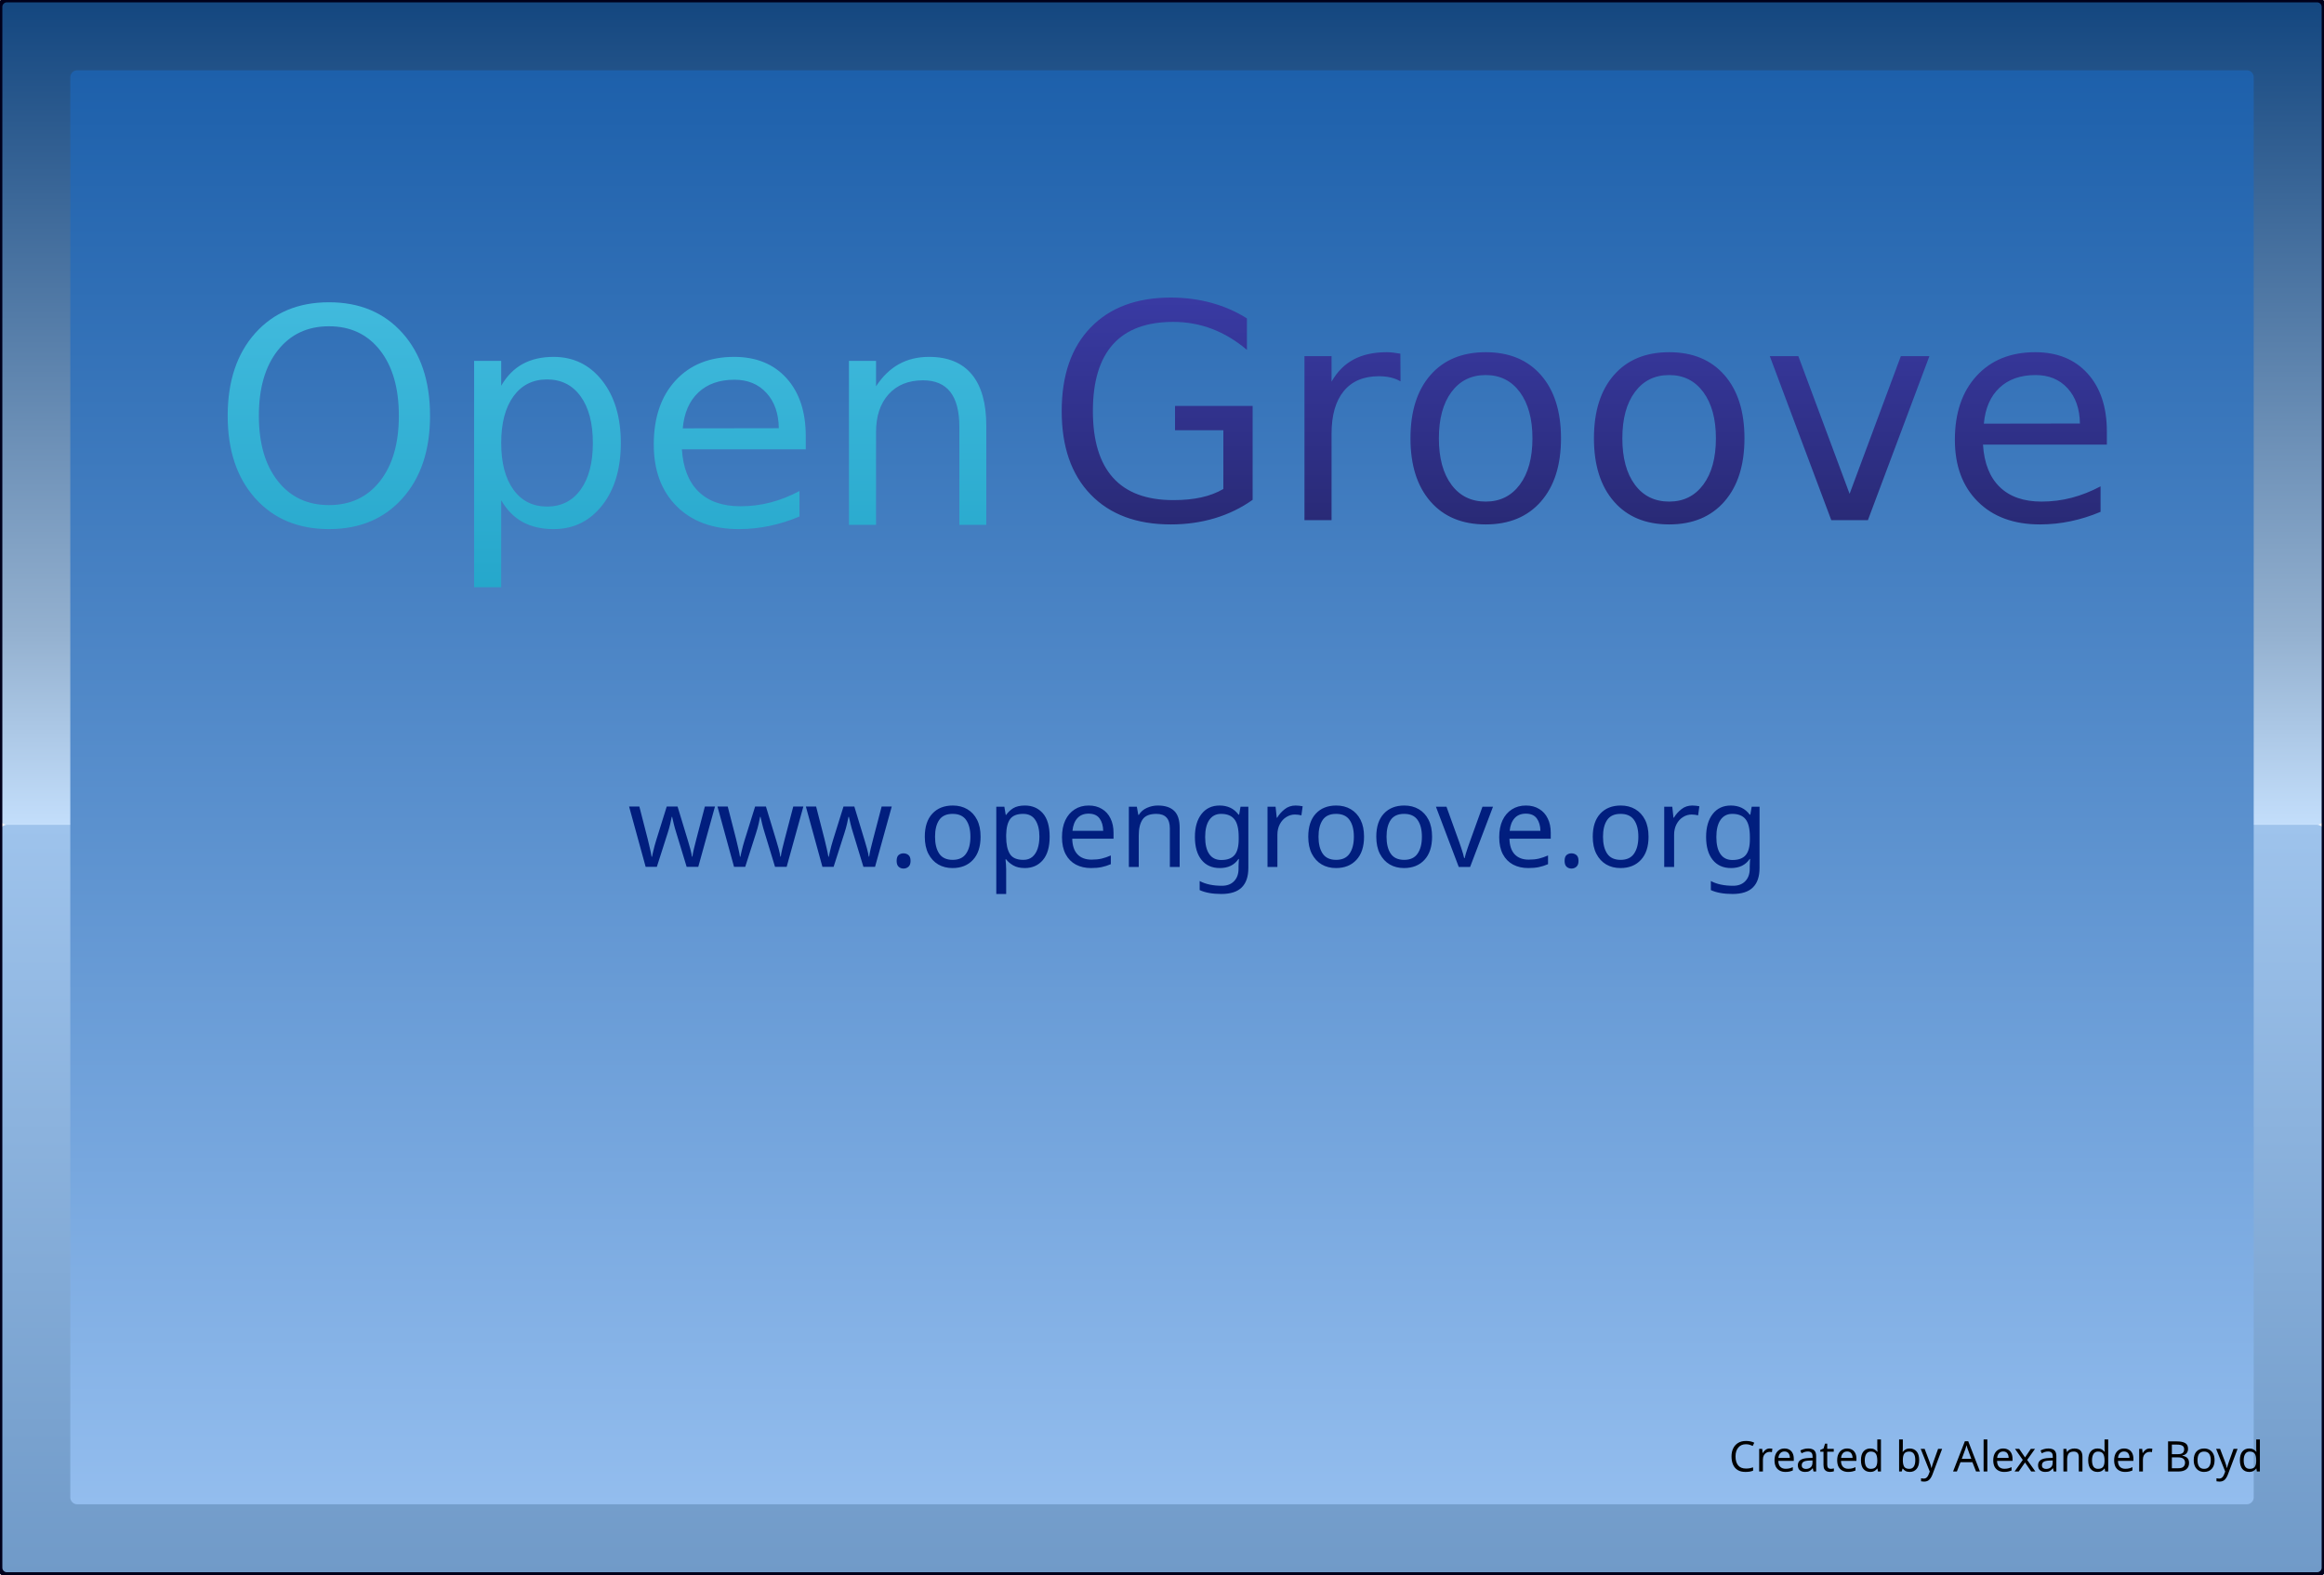
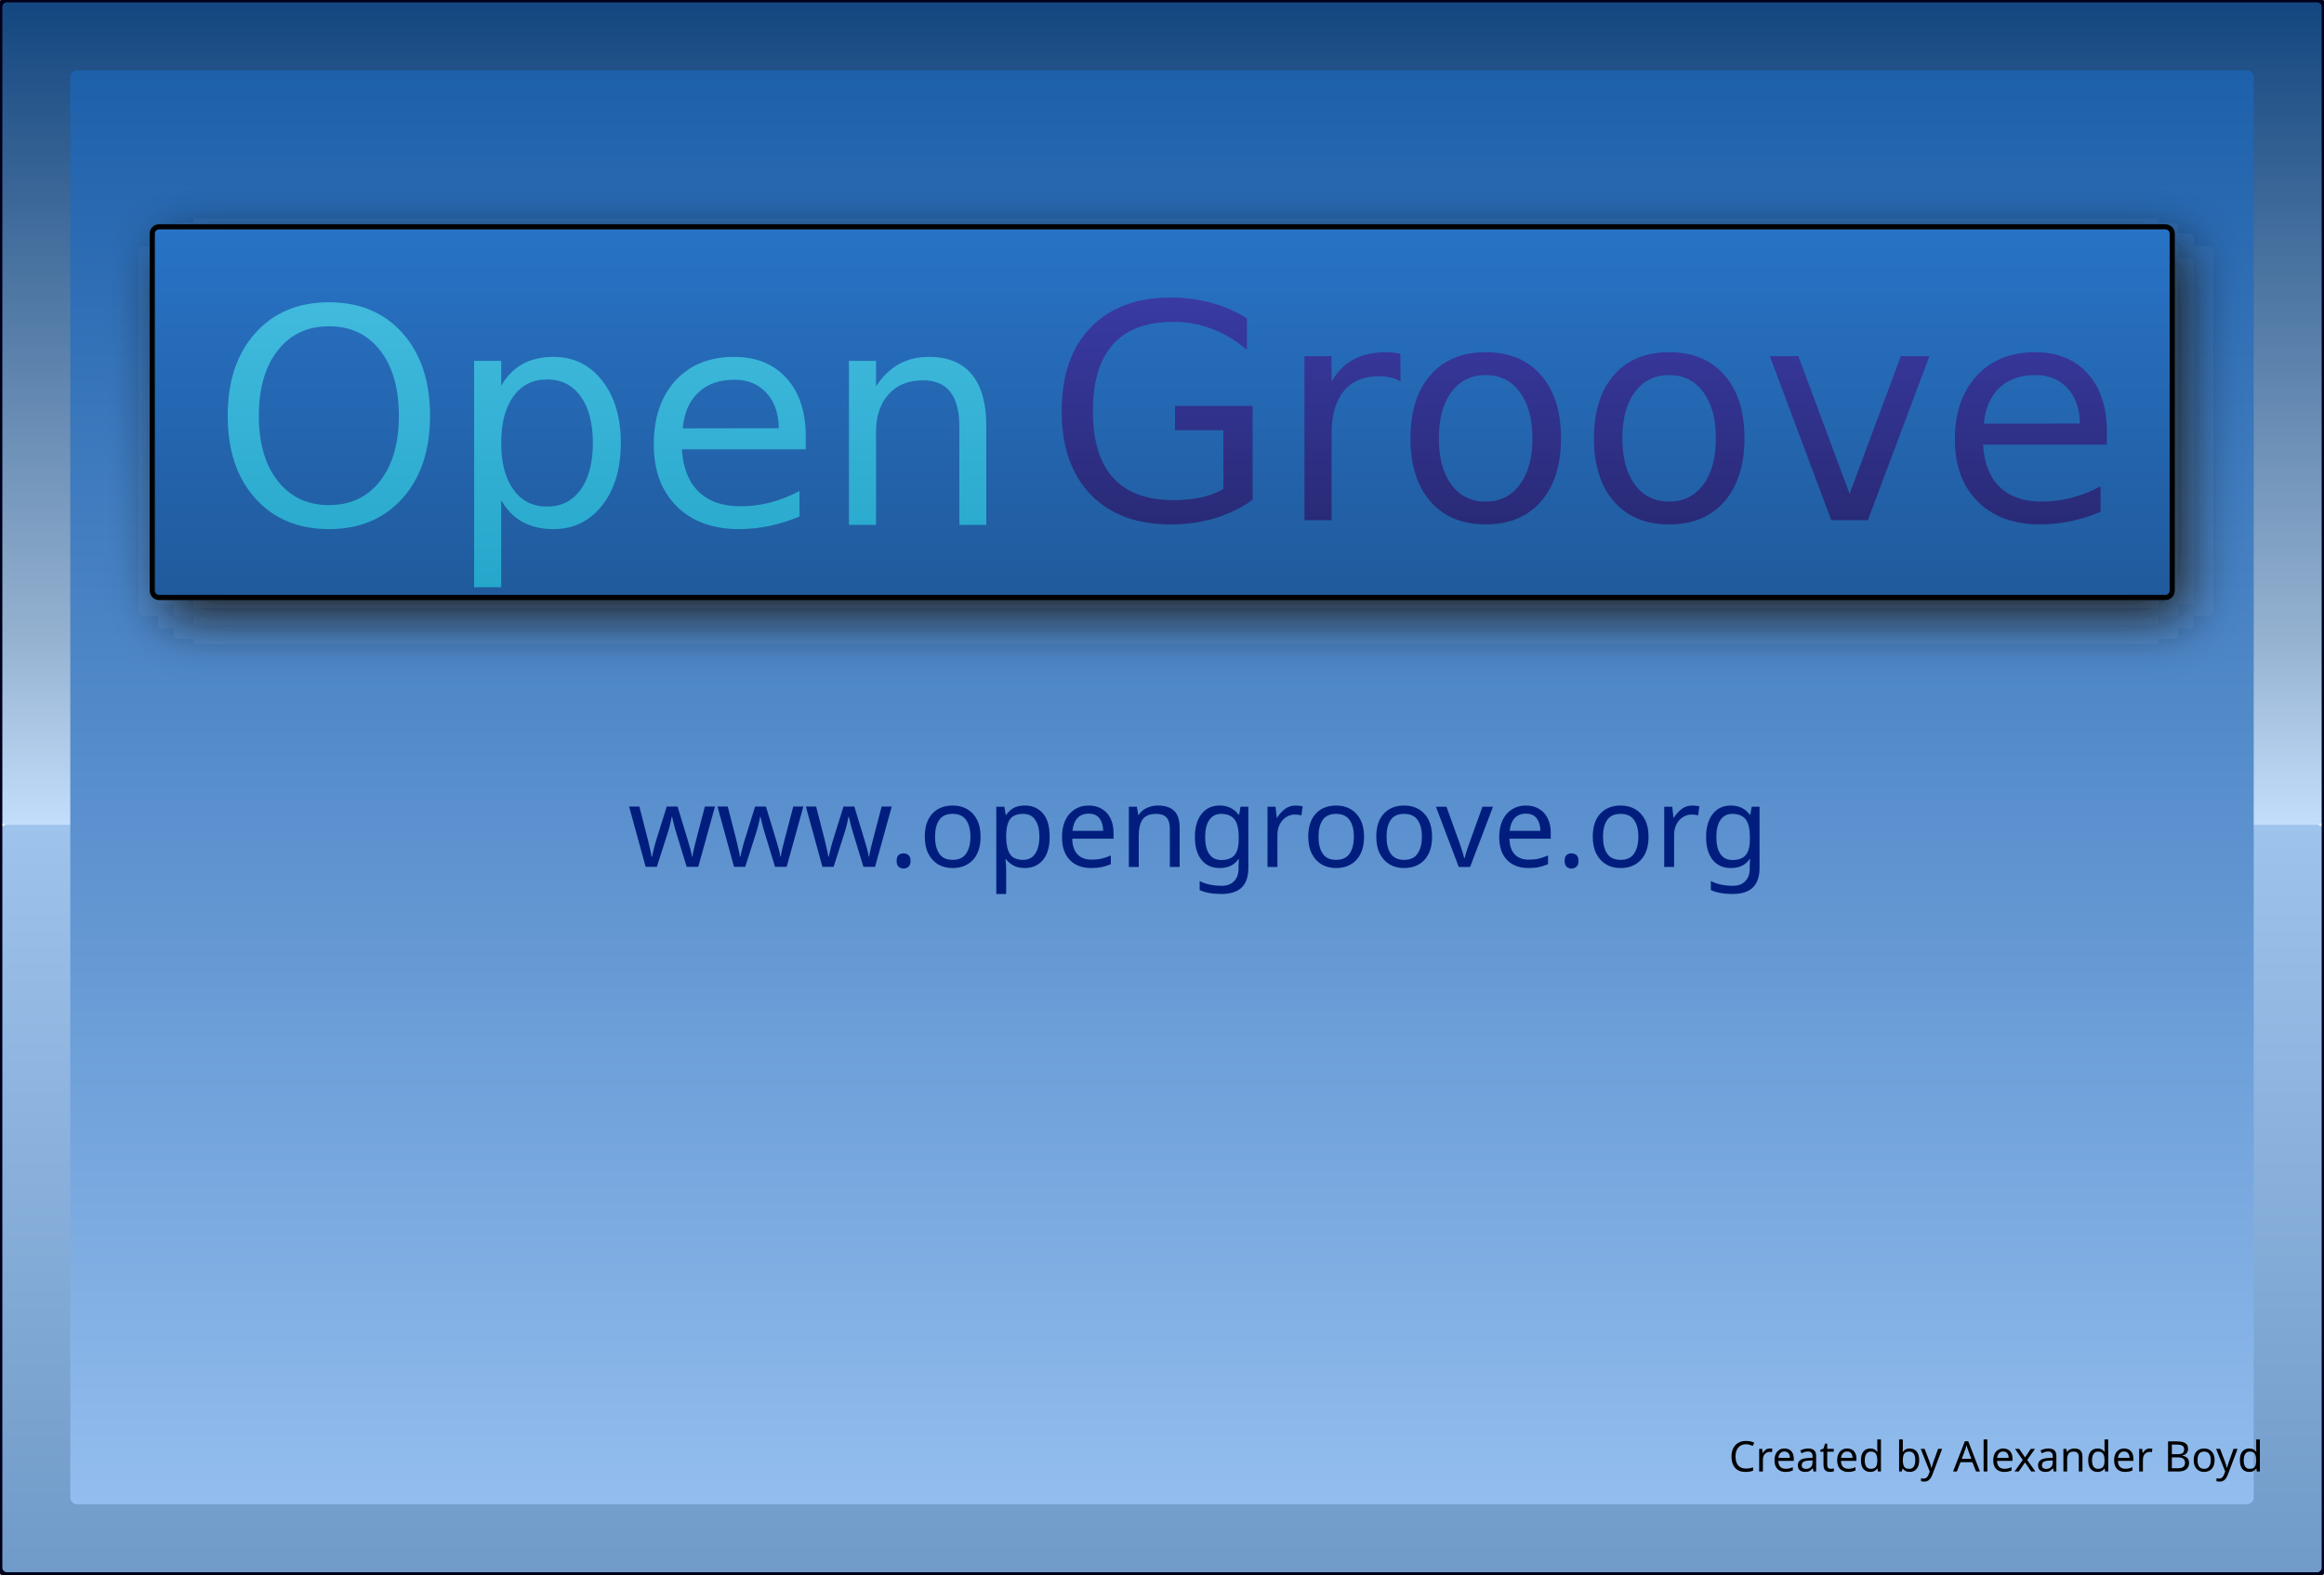
<svg xmlns="http://www.w3.org/2000/svg" xmlns:xlink="http://www.w3.org/1999/xlink" width="496" height="336" id="svg2" version="1.0">
  <defs id="defs4">
+     <linearGradient id="linearGradient3230">
+       <stop style="stop-color:#2873c6;stop-opacity:1;" offset="0" id="stop3232" />
+       <stop style="stop-color:#205a9c;stop-opacity:1;" offset="1" id="stop3234" />
+     </linearGradient>
    <linearGradient id="linearGradient3191">
      <stop style="stop-color:#393aa3;stop-opacity:1;" offset="0" id="stop3193" />
      <stop style="stop-color:#292a76;stop-opacity:1;" offset="1" id="stop3195" />
    </linearGradient>
    <linearGradient id="linearGradient3182">
      <stop style="stop-color:#41badd;stop-opacity:1;" offset="0" id="stop3184" />
      <stop style="stop-color:#25a7cb;stop-opacity:1;" offset="1" id="stop3186" />
    </linearGradient>
    <linearGradient id="linearGradient3210">
      <stop style="stop-color:#1d60ab;stop-opacity:1;" offset="0" id="stop3212" />
      <stop style="stop-color:#93bdee;stop-opacity:1;" offset="1" id="stop3214" />
    </linearGradient>
    <linearGradient id="linearGradient3198">
      <stop style="stop-color:#9ec3ec;stop-opacity:1;" offset="0" id="stop3200" />
      <stop style="stop-color:#709ac8;stop-opacity:1;" offset="1" id="stop3202" />
    </linearGradient>
    <linearGradient id="linearGradient3190">
      <stop style="stop-color:#13467f;stop-opacity:1;" offset="0" id="stop3192" />
      <stop id="stop3206" offset="0.764" style="stop-color:#93b0cf;stop-opacity:1;" />
      <stop style="stop-color:#c3defb;stop-opacity:1;" offset="1" id="stop3194" />
    </linearGradient>
    <linearGradient xlink:href="#linearGradient3190" id="linearGradient3196" x1="0" y1="0" x2="0" y2="176" gradientUnits="userSpaceOnUse" />
    <linearGradient xlink:href="#linearGradient3198" id="linearGradient3204" x1="0" y1="176" x2="0" y2="336" gradientUnits="userSpaceOnUse" />
    <linearGradient xlink:href="#linearGradient3210" id="linearGradient3216" x1="16" y1="16" x2="16" y2="320" gradientUnits="userSpaceOnUse" gradientTransform="matrix(1.00431,0,0,1.006579,-1.068967,-1.105263)" />
    <linearGradient xlink:href="#linearGradient3182" id="linearGradient3188" x1="48.594" y1="64.5" x2="48.594" y2="125.312" gradientUnits="userSpaceOnUse" />
    <linearGradient xlink:href="#linearGradient3191" id="linearGradient3197" x1="226.594" y1="63.5" x2="226.594" y2="111.906" gradientUnits="userSpaceOnUse" />
+     <linearGradient xlink:href="#linearGradient3230" id="linearGradient3236" x1="32" y1="48" x2="32" y2="128" gradientUnits="userSpaceOnUse" gradientTransform="matrix(0.9979307,0,0,0.9888244,0.5632415,0.9334728)" />
+     <filter id="filter3478" x="-0.031" width="1.062" y="-0.168" height="1.337">
+       <feGaussianBlur stdDeviation="5.546" id="feGaussianBlur3480" />
+     </filter>
  </defs>
  <g id="layer1">
    <g id="g2412">
      <path id="rect3180" d="M 1.469 0 C 0.657 0 -1.9844723e-18 0.657 0 1.469 L 0 174.531 C 0 175.343 0.657 176 1.469 176 L 17.469 176 C 16.657 176 16 175.343 16 174.531 L 16 17.469 C 16 16.657 16.657 16 17.469 16 L 478.531 16 C 479.343 16 480 16.657 480 17.469 L 480 174.531 C 480 175.343 479.343 176 478.531 176 L 494.531 176 C 495.343 176 496 175.343 496 174.531 L 496 1.469 C 496 0.657 495.343 -1.9844723e-18 494.531 0 L 1.469 0 z " style="fill:url(#linearGradient3196);fill-opacity:1;fill-rule:evenodd;" />
      <path id="rect3185" d="M 1.469 176 C 0.657 176 -1.9844723e-18 176.657 0 177.469 L 0 334.531 C 0 335.343 0.657 336 1.469 336 L 494.531 336 C 495.343 336 496 335.343 496 334.531 L 496 177.469 C 496 176.657 495.343 176 494.531 176 L 478.531 176 C 479.343 176 480 176.657 480 177.469 L 480 318.531 C 480 319.343 479.343 320 478.531 320 L 17.469 320 C 16.657 320 16 319.343 16 318.531 L 16 177.469 C 16 176.657 16.657 176 17.469 176 L 1.469 176 z " style="fill:url(#linearGradient3204);fill-opacity:1;fill-rule:evenodd;" />
    </g>
    <rect style="fill:url(#linearGradient3216);fill-opacity:1;fill-rule:evenodd;stroke:#5a5800;stroke-width:0;stroke-linecap:butt;stroke-linejoin:round;stroke-miterlimit:4;stroke-dasharray:none;stroke-opacity:1" id="rect3208" width="466" height="306" x="15" y="15" ry="1.475" />
    <text xml:space="preserve" style="font-size:144px;font-style:normal;font-variant:normal;font-weight:normal;font-stretch:normal;text-align:start;line-height:125%;writing-mode:lr-tb;text-anchor:start;fill:#000000;fill-opacity:1;stroke:none;stroke-width:1px;stroke-linecap:butt;stroke-linejoin:miter;stroke-opacity:1;font-family:Bitstream Vera Sans;-inkscape-font-specification:Bitstream Vera Sans" x="78" y="180" id="text3218">
      <tspan id="tspan3220" x="78" y="180" />
    </text>
    <text xml:space="preserve" style="font-size:64px;font-style:normal;font-variant:normal;font-weight:normal;font-stretch:normal;text-align:start;line-height:125%;writing-mode:lr-tb;text-anchor:start;fill:#000000;fill-opacity:1;stroke:none;stroke-width:1px;stroke-linecap:butt;stroke-linejoin:miter;stroke-opacity:1;font-family:Bitstream Vera Sans;-inkscape-font-specification:Bitstream Vera Sans" x="74" y="136" id="text3222">
      <tspan id="tspan3224" x="74" y="136" />
    </text>
    <text xml:space="preserve" style="font-size:64px;font-style:normal;font-variant:normal;font-weight:normal;font-stretch:normal;text-align:start;line-height:125%;writing-mode:lr-tb;text-anchor:start;fill:#000000;fill-opacity:1;stroke:none;stroke-width:1px;stroke-linecap:butt;stroke-linejoin:miter;stroke-opacity:1;font-family:Bitstream Vera Sans;-inkscape-font-specification:Bitstream Vera Sans" x="241" y="130" id="text3230">
      <tspan id="tspan3232" x="241" y="130" />
    </text>
-     <text xml:space="preserve" style="font-size:64px;font-style:normal;font-variant:normal;font-weight:normal;font-stretch:normal;text-align:start;line-height:125%;writing-mode:lr-tb;text-anchor:start;fill:url(#linearGradient3188);fill-opacity:1.0;stroke:none;stroke-width:1px;stroke-linecap:butt;stroke-linejoin:miter;stroke-opacity:1;font-family:Bitstream Vera Sans;-inkscape-font-specification:Bitstream Vera Sans" x="45" y="112" id="text3226">
-       <tspan id="tspan3228" x="45" y="112" style="fill-opacity:1.0;fill:url(#linearGradient3188)">Open</tspan>
-     </text>
-     <text xml:space="preserve" style="font-size:64px;font-style:normal;font-variant:normal;font-weight:normal;font-stretch:normal;text-align:start;line-height:125%;writing-mode:lr-tb;text-anchor:start;fill:url(#linearGradient3197);fill-opacity:1.0;stroke:none;stroke-width:1px;stroke-linecap:butt;stroke-linejoin:miter;stroke-opacity:1;font-family:Bitstream Vera Sans;-inkscape-font-specification:Bitstream Vera Sans" x="223" y="111" id="text3234">
-       <tspan id="tspan3236" x="223" y="111" style="fill-opacity:1.0;fill:url(#linearGradient3197)">Groove</tspan>
-     </text>
    <text xml:space="preserve" style="font-size:24px;font-style:normal;font-variant:normal;font-weight:normal;font-stretch:normal;text-align:start;line-height:100%;writing-mode:lr-tb;text-anchor:start;fill:#011e7e;fill-opacity:1;stroke:none;stroke-width:1px;stroke-linecap:butt;stroke-linejoin:miter;stroke-opacity:1;font-family:Segoe UI;-inkscape-font-specification:Segoe UI" x="134" y="185" id="text3238">
      <tspan id="tspan3240" x="134" y="185">www.opengroove.org</tspan>
    </text>
    <rect style="fill-opacity:1;fill-rule:evenodd;fill:none;stroke:#00001b;stroke-opacity:1;stroke-width:1;stroke-miterlimit:4;stroke-dasharray:none" id="rect3186" width="496" height="336" x="0" y="0" ry="1.466" />
    <text xml:space="preserve" style="font-size:9px;font-style:normal;font-variant:normal;font-weight:normal;font-stretch:normal;text-align:start;line-height:125%;writing-mode:lr-tb;text-anchor:start;fill:#000000;fill-opacity:1;stroke:none;stroke-width:1px;stroke-linecap:butt;stroke-linejoin:miter;stroke-opacity:1;font-family:Segoe UI;-inkscape-font-specification:Segoe UI" x="369" y="314" id="text2410">
      <tspan x="369" y="314" id="tspan2414">Created by Alexander Boyd</tspan>
    </text>
+     <rect style="fill:#242424;fill-opacity:1;fill-rule:evenodd;stroke:none;stroke-width:0.894;stroke-linejoin:miter;stroke-miterlimit:0;stroke-dasharray:none;stroke-opacity:1;filter:url(#filter3478)" id="rect3238" width="431.106" height="79.106" x="35.447" y="52.447" ry="1.459" />
+     <rect style="fill:url(#linearGradient3236);fill-opacity:1;fill-rule:evenodd;stroke:#000000;stroke-width:1.094;stroke-linejoin:miter;stroke-miterlimit:0;stroke-dasharray:none;stroke-opacity:1" id="rect3228" width="431.106" height="79.106" x="32.497" y="48.397" ry="1.459" />
+     <text xml:space="preserve" style="font-size:64px;font-style:normal;font-variant:normal;font-weight:normal;font-stretch:normal;text-align:start;line-height:125%;writing-mode:lr-tb;text-anchor:start;fill:url(#linearGradient3197);fill-opacity:1.0;stroke:none;stroke-width:1px;stroke-linecap:butt;stroke-linejoin:miter;stroke-opacity:1;font-family:Bitstream Vera Sans;-inkscape-font-specification:Bitstream Vera Sans" x="223" y="111" id="text3234">
+       <tspan id="tspan3236" x="223" y="111" style="fill-opacity:1.0;fill:url(#linearGradient3197)">Groove</tspan>
+     </text>
+     <text xml:space="preserve" style="font-size:64px;font-style:normal;font-variant:normal;font-weight:normal;font-stretch:normal;text-align:start;line-height:125%;writing-mode:lr-tb;text-anchor:start;fill:url(#linearGradient3188);fill-opacity:1.0;stroke:none;stroke-width:1px;stroke-linecap:butt;stroke-linejoin:miter;stroke-opacity:1;font-family:Bitstream Vera Sans;-inkscape-font-specification:Bitstream Vera Sans" x="45" y="112" id="text3226">
+       <tspan id="tspan3228" x="45" y="112" style="fill-opacity:1.0;fill:url(#linearGradient3188)">Open</tspan>
+     </text>
  </g>
</svg>
